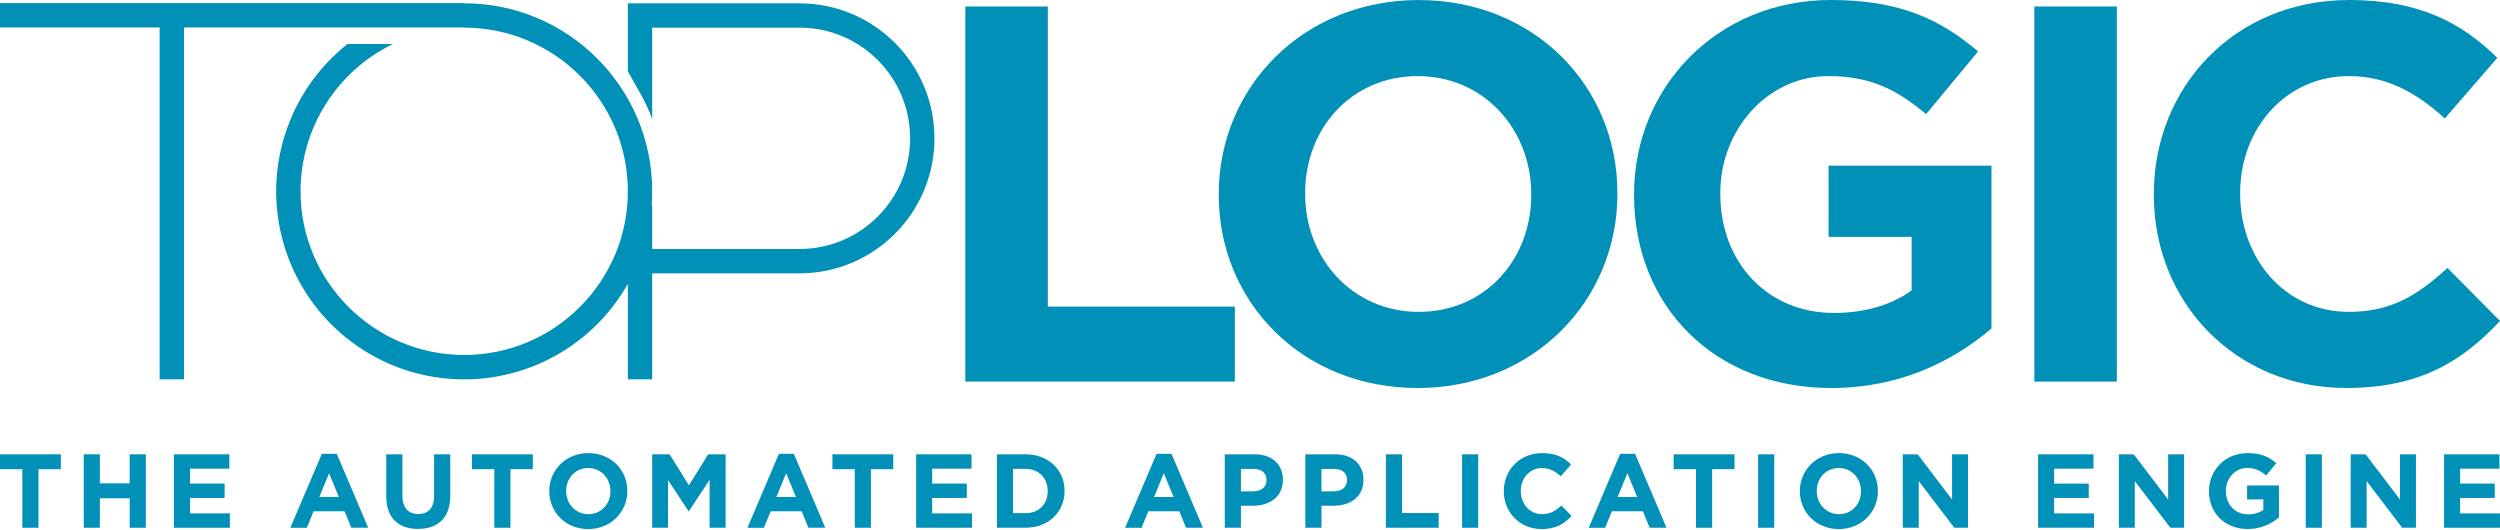
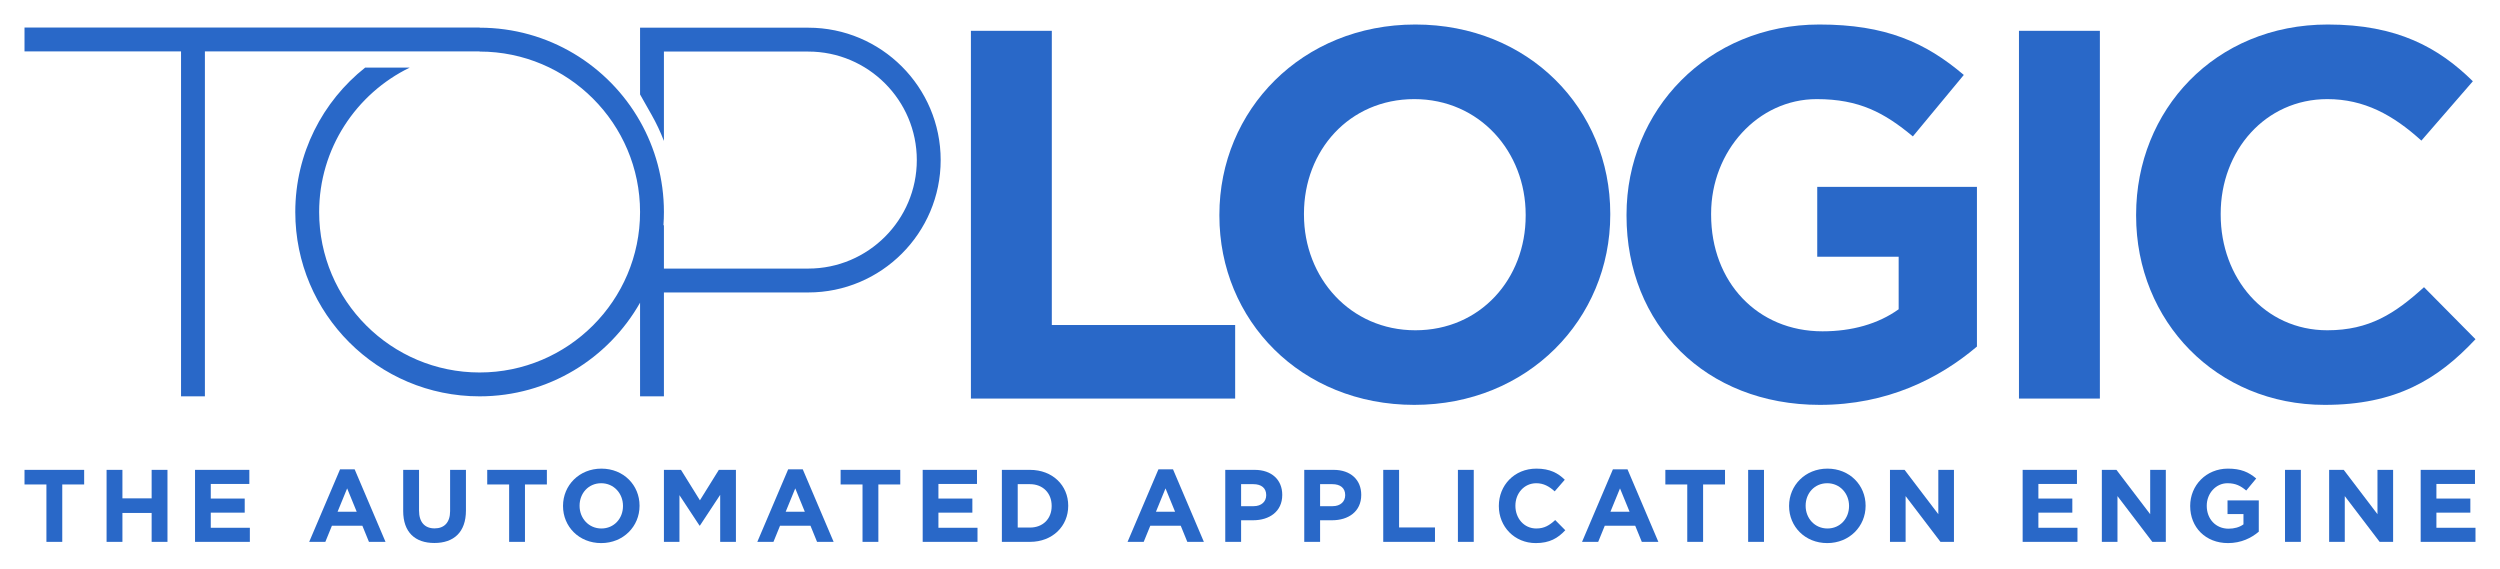
- <svg xmlns="http://www.w3.org/2000/svg" id="Layer_1" data-name="Layer 1" viewBox="0 0 2000.01 423.25" version="1.1" width="2000.01" height="423.25">
-   <defs id="defs4">
-     <style id="style2">.cls-1{fill:#0190b8;}</style>
-   </defs>
-   <path class="cls-1" d="M 639.57,2.64 H 502.29 V 57.1 l 9.41,16.62 a 158.45,158.45 0 0 1 10.06,21.32 V 22.12 h 117.81 a 88.54,88.54 0 0 1 0,177.08 H 521.76 v -35.33 h -0.39 c 0.25,-3.58 0.39,-7.18 0.39,-10.82 v 0 A 150.43,150.43 0 0 0 371.36,2.64 v 0 -0.16 H 0 V 21.96 H 127.72 V 303.45 H 147.2 V 21.96 h 224.16 v 0.16 0 c 72.19,0 130.93,58.73 130.93,130.93 v 0 c 0,72.19 -58.74,130.93 -130.93,130.93 -72.19,0 -130.93,-58.74 -130.93,-130.94 A 131.07,131.07 0 0 1 314.34,35.21 H 278 a 150.38,150.38 0 1 0 224.29,191.83 v 76.41 h 19.47 v -84.77 h 117.81 a 108,108 0 0 0 0,-216 z m -133.3,216.85 c -0.15,0.32 -0.32,0.63 -0.48,1 0.21,-0.37 0.33,-0.68 0.48,-1 z m 6.34,-14.78 v 0.1 z m -2.87,7.23 -0.39,0.91 z" id="path8" />
-   <path class="cls-1" d="m 772.26,5.18 h 66 v 240.07 h 149.61 v 60 H 772.26 Z" id="path10" />
-   <path class="cls-1" d="m 975,156.04 v -0.85 c 0,-85.27 67.33,-155.15 159.93,-155.15 92.6,0 159,69 159,154.33 v 0.86 c 0,85.31 -67.31,155.18 -159.9,155.18 C 1041.44,310.41 975,241.39 975,156.04 Z m 250,0 v -0.85 c 0,-51.45 -37.73,-94.31 -90.88,-94.31 -53.15,0 -90,42 -90,93.45 v 0.86 c 0,51.44 37.72,94.31 90.89,94.31 53.17,0 89.99,-41.97 89.99,-93.46 z" id="path12" />
-   <path class="cls-1" d="m 1307.25,156.04 v -0.85 C 1307.25,69.88 1373.69,0 1464.58,0 c 54,0 86.59,14.58 117.89,41.15 l -41.59,50.16 c -23.14,-19.29 -43.72,-30.43 -78.44,-30.43 -48,0 -86.18,42.44 -86.18,93.45 v 0.86 c 0,54.87 37.73,95.17 90.89,95.17 24,0 45.44,-6 62.16,-18 v -42.84 h -66.45 v -57 h 130.33 v 130.31 c -30.87,26.15 -73.31,47.58 -128.19,47.58 -93.45,0 -157.75,-65.59 -157.75,-154.37 z" id="path14" />
-   <path class="cls-1" d="m 1627.48,5.18 h 66 v 300.09 h -66 z" id="path16" />
-   <path class="cls-1" d="m 1723.07,156.04 v -0.85 C 1723.07,69.88 1787.37,0 1879.54,0 c 56.59,0 90.45,18.86 118.32,46.3 l -42,48.44 c -23.14,-21 -46.72,-33.86 -76.73,-33.86 -50.58,0 -87,42 -87,93.45 v 0.86 c 0,51.44 35.59,94.31 87,94.31 34.3,0 55.3,-13.72 78.88,-35.15 l 42,42.44 c -30.86,33 -65.16,53.58 -123,53.58 -88.35,0.04 -153.94,-68.12 -153.94,-154.33 z" id="path18" />
-   <path class="cls-1" d="M 17.88,375.36 H 0 v -11.91 h 48.68 v 11.91 H 30.8 V 422.2 H 17.88 Z" id="path20" />
-   <path class="cls-1" d="m 67,363.45 h 12.9 v 23.24 h 23.83 v -23.24 h 12.93 V 422.2 H 103.73 V 398.61 H 79.9 V 422.2 H 67 Z" id="path22" />
-   <path class="cls-1" d="m 139.15,363.45 h 44.31 v 11.49 H 152 v 11.92 h 27.69 v 11.5 H 152 v 12.34 h 31.89 v 11.5 h -44.74 z" id="path24" />
-   <path class="cls-1" d="m 257.48,363.04 h 11.92 l 25.18,59.17 h -13.52 l -5.37,-13.17 h -24.84 l -5.37,13.18 H 232.3 Z m 13.6,34.58 -7.81,-19.06 -7.8,19.06 z" id="path26" />
-   <path class="cls-1" d="m 309,397.04 v -33.59 h 12.93 v 33.23 c 0,9.57 4.78,14.52 12.67,14.52 7.89,0 12.67,-4.78 12.67,-14.1 v -33.65 h 12.93 v 33.15 c 0,17.79 -10,26.52 -25.77,26.52 -15.77,0 -25.43,-8.81 -25.43,-26.08 z" id="path28" />
-   <path class="cls-1" d="m 395.45,375.36 h -17.87 v -11.91 h 48.67 v 11.91 h -17.87 v 46.84 h -12.93 z" id="path30" />
-   <path class="cls-1" d="m 439.43,393.04 v -0.17 c 0,-16.7 13.18,-30.38 31.3,-30.38 18.12,0 31.14,13.51 31.14,30.21 v 0.17 c 0,16.7 -13.18,30.38 -31.3,30.38 -18.12,0 -31.14,-13.56 -31.14,-30.21 z m 48.93,0 v -0.17 c 0,-10.07 -7.39,-18.46 -17.79,-18.46 -10.4,0 -17.63,8.22 -17.63,18.29 v 0.17 c 0,10.07 7.39,18.46 17.79,18.46 10.4,0 17.63,-8.29 17.63,-18.29 z" id="path32" />
-   <path class="cls-1" d="m 521.76,363.45 h 13.93 l 15.44,24.84 15.44,-24.84 h 13.94 v 58.75 h -12.84 v -38.36 l -16.54,25.1 h -0.33 l -16.37,-24.85 v 38.11 h -12.67 z" id="path34" />
-   <path class="cls-1" d="m 623.14,363.04 h 11.92 l 25.18,59.17 h -13.52 l -5.37,-13.17 h -24.84 l -5.37,13.18 H 598 Z m 13.6,34.58 -7.81,-19.06 -7.81,19.06 z" id="path36" />
-   <path class="cls-1" d="m 683.82,375.36 h -17.88 v -11.91 h 48.68 v 11.91 h -17.88 v 46.84 h -12.92 z" id="path38" />
-   <path class="cls-1" d="m 732.91,363.45 h 44.32 v 11.49 h -31.48 v 11.92 h 27.7 v 11.5 h -27.7 v 12.34 h 31.9 v 11.5 h -44.74 z" id="path40" />
-   <path class="cls-1" d="m 797.53,363.45 h 22.92 c 18.46,0 31.22,12.67 31.22,29.2 v 0.17 c 0,16.54 -12.76,29.38 -31.22,29.38 h -22.92 z m 12.93,11.66 v 35.42 h 10 c 10.57,0 17.7,-7.13 17.7,-17.54 v -0.17 c 0,-10.41 -7.13,-17.71 -17.7,-17.71 z" id="path42" />
-   <path class="cls-1" d="m 925.27,363.04 h 11.92 l 25.17,59.17 h -13.51 l -5.37,-13.17 h -24.84 l -5.37,13.18 h -13.18 z m 13.59,34.58 -7.8,-19.06 -7.81,19.06 z" id="path44" />
-   <path class="cls-1" d="m 979.82,363.45 h 24 c 14,0 22.49,8.31 22.49,20.31 v 0.17 c 0,13.59 -10.57,20.64 -23.75,20.64 h -9.82 v 17.63 h -12.92 z m 23.18,29.59 c 6.46,0 10.24,-3.86 10.24,-8.89 v -0.11 c 0,-5.79 -4,-8.9 -10.49,-8.9 h -10 v 18 z" id="path46" />
-   <path class="cls-1" d="m 1044.27,363.45 h 24 c 14,0 22.5,8.31 22.5,20.31 v 0.17 c 0,13.59 -10.58,20.64 -23.75,20.64 h -9.82 v 17.63 h -12.93 z m 23.17,29.59 c 6.46,0 10.23,-3.86 10.23,-8.89 v -0.11 c 0,-5.79 -4,-8.9 -10.49,-8.9 h -10 v 18 z" id="path48" />
-   <path class="cls-1" d="m 1108.73,363.45 h 12.92 v 47 h 29.29 v 11.75 h -42.21 z" id="path50" />
-   <path class="cls-1" d="m 1169.65,363.45 h 12.93 v 58.75 h -12.93 z" id="path52" />
-   <path class="cls-1" d="m 1203.06,393.04 v -0.17 c 0,-16.7 12.58,-30.38 30.63,-30.38 11.08,0 17.71,3.69 23.16,9.06 l -8.22,9.49 c -4.53,-4.11 -9.15,-6.63 -15,-6.63 -9.9,0 -17,8.22 -17,18.29 v 0.17 c 0,10.07 7,18.46 17,18.46 6.72,0 10.83,-2.68 15.45,-6.88 l 8.22,8.31 c -6,6.46 -12.75,10.49 -24.09,10.49 -17.31,-0.05 -30.15,-13.39 -30.15,-30.21 z" id="path54" />
-   <path class="cls-1" d="m 1296.13,363.04 h 11.92 l 25.17,59.17 h -13.51 l -5.37,-13.17 h -24.84 l -5.37,13.18 H 1271 Z m 13.59,34.58 -7.8,-19.06 -7.81,19.06 z" id="path56" />
-   <path class="cls-1" d="m 1356.81,375.36 h -17.88 v -11.91 h 48.68 v 11.91 h -17.88 v 46.84 h -12.92 z" id="path58" />
-   <path class="cls-1" d="m 1406.49,363.45 h 12.92 v 58.75 h -12.92 z" id="path60" />
-   <path class="cls-1" d="m 1439.89,393.04 v -0.17 c 0,-16.7 13.18,-30.38 31.31,-30.38 18.13,0 31.13,13.51 31.13,30.21 v 0.17 c 0,16.7 -13.17,30.38 -31.3,30.38 -18.13,0 -31.14,-13.56 -31.14,-30.21 z m 48.93,0 v -0.17 c 0,-10.07 -7.38,-18.46 -17.79,-18.46 -10.41,0 -17.63,8.22 -17.63,18.29 v 0.17 c 0,10.07 7.39,18.46 17.8,18.46 10.41,0 17.62,-8.29 17.62,-18.29 z" id="path62" />
-   <path class="cls-1" d="m 1522.22,363.45 h 11.92 l 27.52,36.17 v -36.17 h 12.76 v 58.75 h -11 L 1535,384.85 v 37.35 h -12.76 z" id="path64" />
-   <path class="cls-1" d="m 1630.48,363.45 h 44.32 v 11.49 h -31.48 v 11.92 H 1671 v 11.5 h -27.7 v 12.34 h 31.89 v 11.5 h -44.73 z" id="path66" />
-   <path class="cls-1" d="m 1695.1,363.45 h 11.9 l 27.53,36.17 v -36.17 h 12.76 v 58.75 h -11 l -28.45,-37.35 v 37.35 h -12.74 z" id="path68" />
-   <path class="cls-1" d="m 1767.19,393.04 v -0.17 c 0,-16.7 13,-30.38 30.81,-30.38 10.57,0 17,2.85 23.07,8.06 l -8.14,9.82 c -4.53,-3.78 -8.56,-6 -15.35,-6 -9.41,0 -16.87,8.31 -16.87,18.29 v 0.17 c 0,10.74 7.38,18.63 17.79,18.63 a 20.64,20.64 0 0 0 12.17,-3.52 v -8.4 h -13 v -11.17 h 25.51 v 25.52 a 38.12,38.12 0 0 1 -25.09,9.31 c -18.31,0 -30.9,-12.84 -30.9,-30.16 z" id="path70" />
-   <path class="cls-1" d="m 1844.57,363.45 h 12.93 v 58.75 h -12.93 z" id="path72" />
-   <path class="cls-1" d="m 1880.57,363.45 h 11.92 l 27.51,36.17 v -36.17 h 12.76 v 58.75 h -11 l -28.45,-37.35 v 37.35 h -12.76 z" id="path74" />
-   <path class="cls-1" d="m 1955.27,363.45 h 44.31 v 11.49 h -31.47 v 11.92 h 27.69 v 11.5 h -27.69 V 410.7 H 2000 v 11.5 h -44.73 z" id="path76" />
+ <svg xmlns="http://www.w3.org/2000/svg" width="220" height="50" viewBox="0 0 220 50" fill="none">
+   <path d="M71.13 2.437H57.113H56.325V8.31L57.34 10.103C57.76 10.843 58.121 11.613 58.425 12.404V4.538H71.13C76.395 4.538 80.679 8.821 80.679 14.086C80.679 19.352 76.395 23.635 71.13 23.635H58.425V19.825H58.383C58.41 19.439 58.425 19.05 58.425 18.658C58.425 15.756 57.66 13.034 56.325 10.678C53.539 5.759 48.262 2.437 42.205 2.437H42.205V2.42H2.157V4.521H15.931V34.878H18.031V4.521H34.255H42.205V4.538H42.205C49.991 4.538 56.325 10.872 56.325 18.658C56.325 26.444 49.991 32.778 42.205 32.778C34.419 32.778 28.085 26.444 28.085 18.658C28.085 13.075 31.342 8.239 36.056 5.949H32.133C28.388 8.92 25.985 13.507 25.985 18.658C25.985 27.616 33.247 34.878 42.205 34.878C48.262 34.878 53.539 31.556 56.325 26.637V34.878H58.425V25.736H71.13C77.553 25.736 82.779 20.51 82.779 14.086C82.779 7.663 77.553 2.437 71.13 2.437ZM56.755 25.823C56.738 25.857 56.72 25.891 56.703 25.925C56.72 25.891 56.738 25.858 56.755 25.823ZM57.439 24.229C57.437 24.232 57.436 24.236 57.435 24.24C57.436 24.236 57.437 24.232 57.439 24.229ZM57.129 25.009C57.115 25.042 57.101 25.075 57.086 25.108C57.101 25.075 57.115 25.042 57.129 25.009Z" fill="#2968C8" />
+   <path d="M85.44 2.712H92.559V28.601H108.694V35.074H85.44V2.712Z" fill="#2968C8" />
+   <path d="M107.306 18.985V18.893C107.306 9.693 114.565 2.157 124.551 2.157C134.537 2.157 141.703 9.6 141.703 18.8V18.893C141.703 28.093 134.444 35.629 124.458 35.629C114.472 35.629 107.306 28.185 107.306 18.985ZM134.259 18.985V18.893C134.259 13.345 130.191 8.722 124.458 8.722C118.726 8.722 114.749 13.253 114.749 18.8V18.893C114.749 24.441 118.818 29.064 124.551 29.064C130.283 29.064 134.259 24.533 134.259 18.985Z" fill="#2968C8" />
+   <path d="M143.134 18.985V18.893C143.134 9.693 150.3 2.157 160.101 2.157C165.926 2.157 169.44 3.729 172.815 6.595L168.331 12.004C165.834 9.924 163.615 8.722 159.871 8.722C154.692 8.722 150.578 13.299 150.578 18.8V18.893C150.578 24.811 154.646 29.156 160.379 29.156C162.968 29.156 165.279 28.509 167.082 27.215V22.591H159.917V16.442H173.971V30.497C170.642 33.317 166.065 35.629 160.148 35.629C150.069 35.629 143.134 28.555 143.134 18.985Z" fill="#2968C8" />
+   <path d="M184.789 2.712H177.669V35.074H184.789V2.712Z" fill="#2968C8" />
+   <path d="M187.978 18.985V18.893C187.978 9.693 194.912 2.157 204.852 2.157C210.955 2.157 214.607 4.191 217.612 7.15L213.081 12.374C210.585 10.109 208.042 8.722 204.806 8.722C199.351 8.722 195.421 13.253 195.421 18.8V18.893C195.421 24.441 199.258 29.064 204.806 29.064C208.504 29.064 210.77 27.584 213.313 25.273L217.843 29.85C214.515 33.41 210.816 35.629 204.575 35.629C195.051 35.629 187.978 28.278 187.978 18.985Z" fill="#2968C8" />
+   <path d="M4.085 42.633H2.157V41.348H7.406V42.633H5.479V47.684H4.085V42.633Z" fill="#2968C8" />
+   <path d="M9.379 41.348H10.773V43.855H13.344V41.348H14.738V47.684H13.344V45.14H10.773V47.684H9.379V41.348Z" fill="#2968C8" />
+   <path d="M17.163 41.348H21.942V42.588H18.548V43.873H21.535V45.113H18.548V46.444H21.987V47.684H17.163V41.348Z" fill="#2968C8" />
+   <path d="M29.924 41.303H31.21L33.925 47.684H32.468L31.888 46.263H29.209L28.63 47.684H27.209L29.924 41.303ZM31.39 45.032L30.549 42.977L29.707 45.032H31.39Z" fill="#2968C8" />
+   <path d="M35.481 44.968V41.348H36.875V44.932C36.875 45.964 37.391 46.498 38.242 46.498C39.093 46.498 39.609 45.982 39.609 44.977V41.348H41.003V44.923C41.003 46.842 39.926 47.783 38.224 47.783C36.522 47.783 35.481 46.833 35.481 44.968Z" fill="#2968C8" />
+   <path d="M44.804 42.633H42.876V41.348H48.125V42.633H46.197V47.684H44.804V42.633Z" fill="#2968C8" />
+   <path d="M49.546 44.534V44.516C49.546 42.715 50.967 41.239 52.922 41.239C54.877 41.239 56.28 42.696 56.28 44.497V44.516C56.28 46.317 54.859 47.792 52.904 47.792C50.949 47.792 49.546 46.335 49.546 44.534ZM54.823 44.534V44.516C54.823 43.429 54.026 42.524 52.904 42.524C51.782 42.524 51.003 43.412 51.003 44.497V44.516C51.003 45.602 51.8 46.507 52.922 46.507C54.044 46.507 54.823 45.62 54.823 44.534Z" fill="#2968C8" />
+   <path d="M58.425 41.348H59.927L61.593 44.027L63.258 41.348H64.761V47.684H63.376V43.547L61.593 46.253H61.556L59.792 43.574V47.684H58.425V41.348Z" fill="#2968C8" />
+   <path d="M69.358 41.303H70.644L73.359 47.684H71.901L71.322 46.263H68.643L68.064 47.684H66.643L69.358 41.303ZM70.824 45.032L69.983 42.977L69.141 45.032H70.824Z" fill="#2968C8" />
+   <path d="M75.902 42.633H73.974V41.348H79.223V42.633H77.296V47.684H75.902V42.633Z" fill="#2968C8" />
+   <path d="M81.196 41.348H85.975V42.588H82.581V43.873H85.568V45.113H82.581V46.444H86.02V47.684H81.196V41.348Z" fill="#2968C8" />
+   <path d="M88.165 41.348H90.636C92.628 41.348 94.003 42.715 94.003 44.497V44.516C94.003 46.299 92.628 47.684 90.636 47.684H88.165V41.348ZM89.559 42.606V46.425H90.636C91.777 46.425 92.546 45.656 92.546 44.534V44.516C92.546 43.393 91.777 42.606 90.636 42.606H89.559Z" fill="#2968C8" />
+   <path d="M101.941 41.303H103.226L105.941 47.684H104.484L103.905 46.263H101.226L100.646 47.684H99.225L101.941 41.303ZM103.407 45.032L102.565 42.977L101.724 45.032H103.407Z" fill="#2968C8" />
+   <path d="M107.823 41.348H110.412C111.923 41.348 112.838 42.244 112.838 43.538V43.556C112.838 45.023 111.697 45.783 110.276 45.783H109.217V47.684H107.823V41.348ZM110.322 44.543C111.019 44.543 111.426 44.127 111.426 43.583V43.565C111.426 42.941 110.991 42.606 110.294 42.606H109.217V44.543H110.322V44.543Z" fill="#2968C8" />
+   <path d="M114.774 41.348H117.363C118.875 41.348 119.789 42.244 119.789 43.538V43.556C119.789 45.023 118.648 45.783 117.227 45.783H116.168V47.684H114.774V41.348ZM117.273 44.543C117.97 44.543 118.377 44.127 118.377 43.583V43.565C118.377 42.941 117.942 42.606 117.245 42.606H116.168V44.543H117.273V44.543Z" fill="#2968C8" />
+   <path d="M121.725 41.348H123.119V46.416H126.278V47.684H121.725V41.348Z" fill="#2968C8" />
+   <path d="M129.69 41.348H128.296V47.684H129.69V41.348Z" fill="#2968C8" />
+   <path d="M131.898 44.534V44.516C131.898 42.715 133.256 41.239 135.202 41.239C136.396 41.239 137.112 41.638 137.7 42.217L136.813 43.239C136.324 42.796 135.826 42.524 135.193 42.524C134.125 42.524 133.355 43.411 133.355 44.497V44.516C133.355 45.602 134.106 46.507 135.193 46.507C135.917 46.507 136.36 46.217 136.858 45.764L137.745 46.661C137.093 47.358 136.369 47.792 135.147 47.792C133.283 47.792 131.898 46.353 131.898 44.534Z" fill="#2968C8" />
+   <path d="M141.935 41.303H143.221L145.936 47.684H144.479L143.899 46.263H141.22L140.641 47.684H139.22L141.935 41.303ZM143.402 45.032L142.56 42.977L141.718 45.032H143.402Z" fill="#2968C8" />
+   <path d="M148.479 42.633H146.551V41.348H151.801V42.633H149.873V47.684H148.479V42.633Z" fill="#2968C8" />
+   <path d="M155.231 41.348H153.837V47.684H155.231V41.348Z" fill="#2968C8" />
+   <path d="M157.439 44.534V44.516C157.439 42.715 158.86 41.239 160.815 41.239C162.77 41.239 164.173 42.696 164.173 44.497V44.516C164.173 46.317 162.752 47.792 160.797 47.792C158.842 47.792 157.439 46.335 157.439 44.534ZM162.716 44.534V44.516C162.716 43.429 161.919 42.524 160.797 42.524C159.675 42.524 158.896 43.412 158.896 44.497V44.516C158.896 45.602 159.693 46.507 160.815 46.507C161.937 46.507 162.716 45.62 162.716 44.534Z" fill="#2968C8" />
+   <path d="M166.318 41.348H167.603L170.572 45.249V41.348H171.948V47.684H170.762L167.694 43.656V47.684H166.318V41.348Z" fill="#2968C8" />
+   <path d="M177.993 41.348H182.772V42.588H179.378V43.873H182.365V45.113H179.378V46.444H182.817V47.684H177.993V41.348Z" fill="#2968C8" />
+   <path d="M184.962 41.348H186.247L189.216 45.249V41.348H190.592V47.684H189.406L186.338 43.656V47.684H184.962V41.348Z" fill="#2968C8" />
+   <path d="M192.736 44.534V44.516C192.736 42.715 194.139 41.239 196.058 41.239C197.199 41.239 197.886 41.547 198.547 42.108L197.669 43.167C197.18 42.76 196.746 42.524 196.013 42.524C194.999 42.524 194.194 43.42 194.194 44.497V44.516C194.194 45.674 194.99 46.525 196.112 46.525C196.619 46.525 197.072 46.398 197.425 46.145V45.24H196.022V44.036H198.773V46.787C198.122 47.34 197.226 47.792 196.067 47.792C194.094 47.792 192.736 46.407 192.736 44.534Z" fill="#2968C8" />
+   <path d="M202.475 41.348H201.081V47.684H202.475V41.348Z" fill="#2968C8" />
+   <path d="M204.964 41.348H206.249L209.218 45.249V41.348H210.594V47.684H209.408L206.34 43.656V47.684H204.964V41.348Z" fill="#2968C8" />
+   <path d="M213.019 41.348H217.798V42.588H214.404V43.873H217.391V45.113H214.404V46.444H217.843V47.684H213.019V41.348Z" fill="#2968C8" />
</svg>
